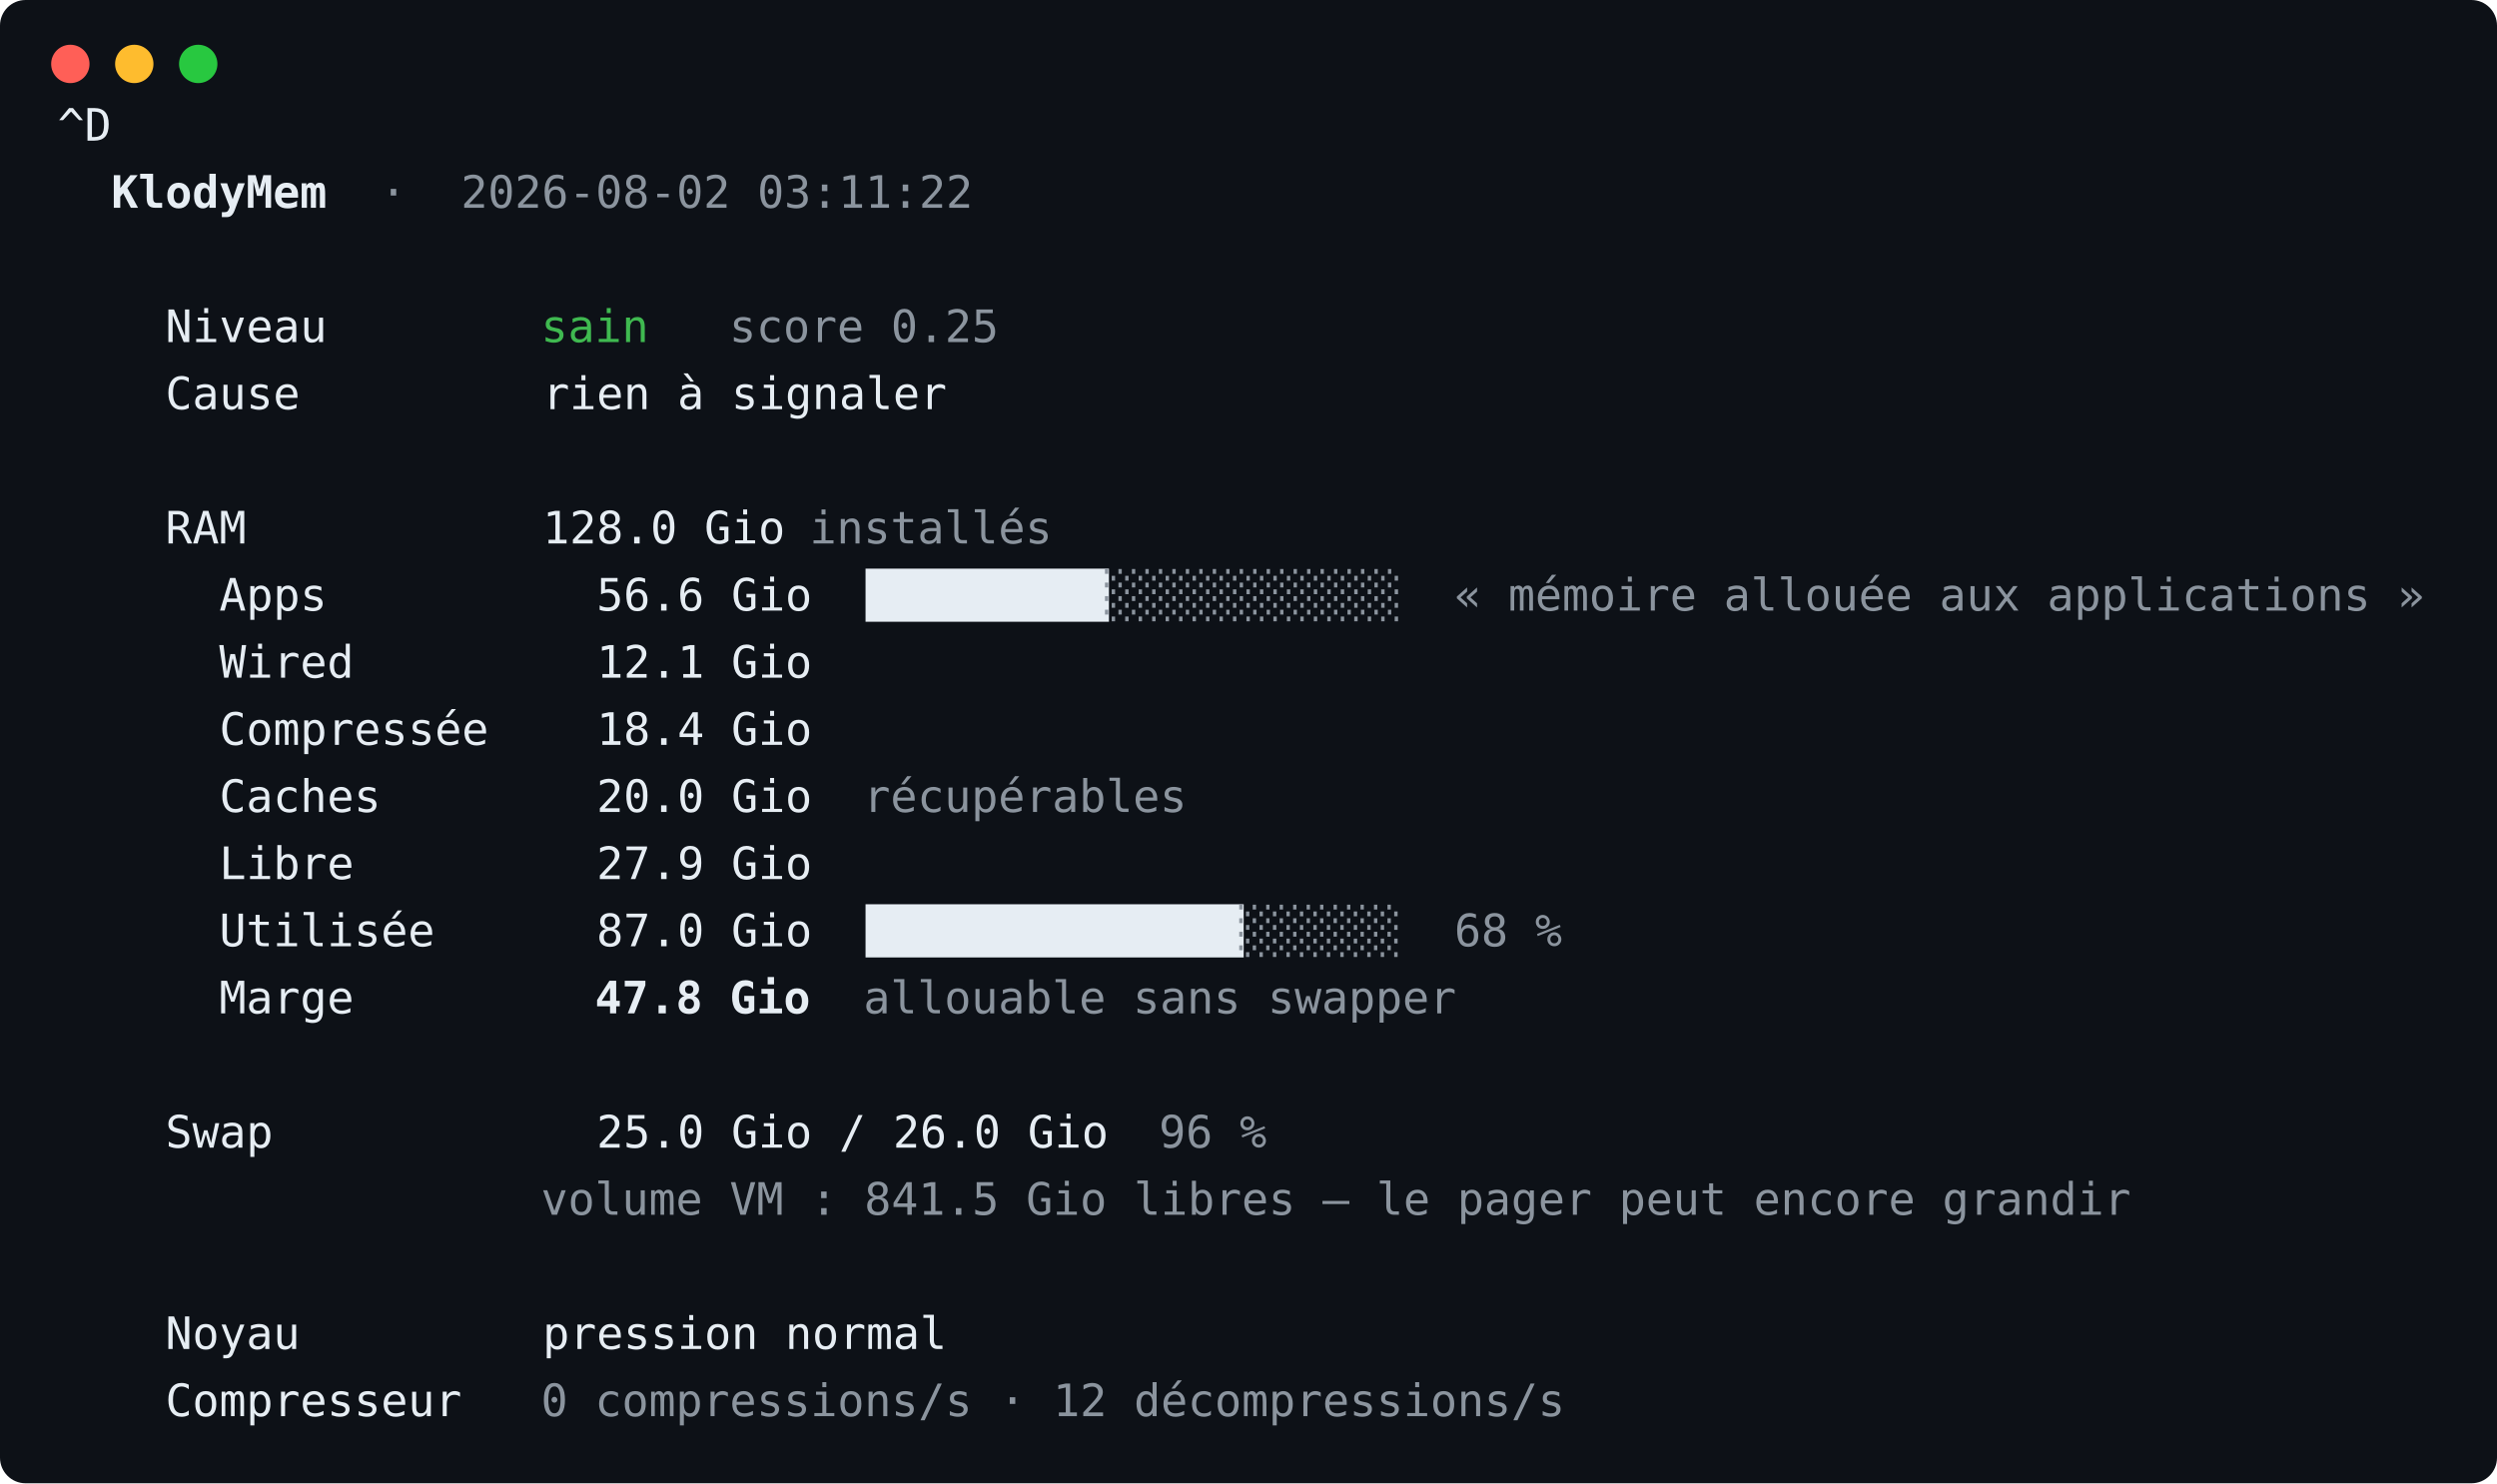
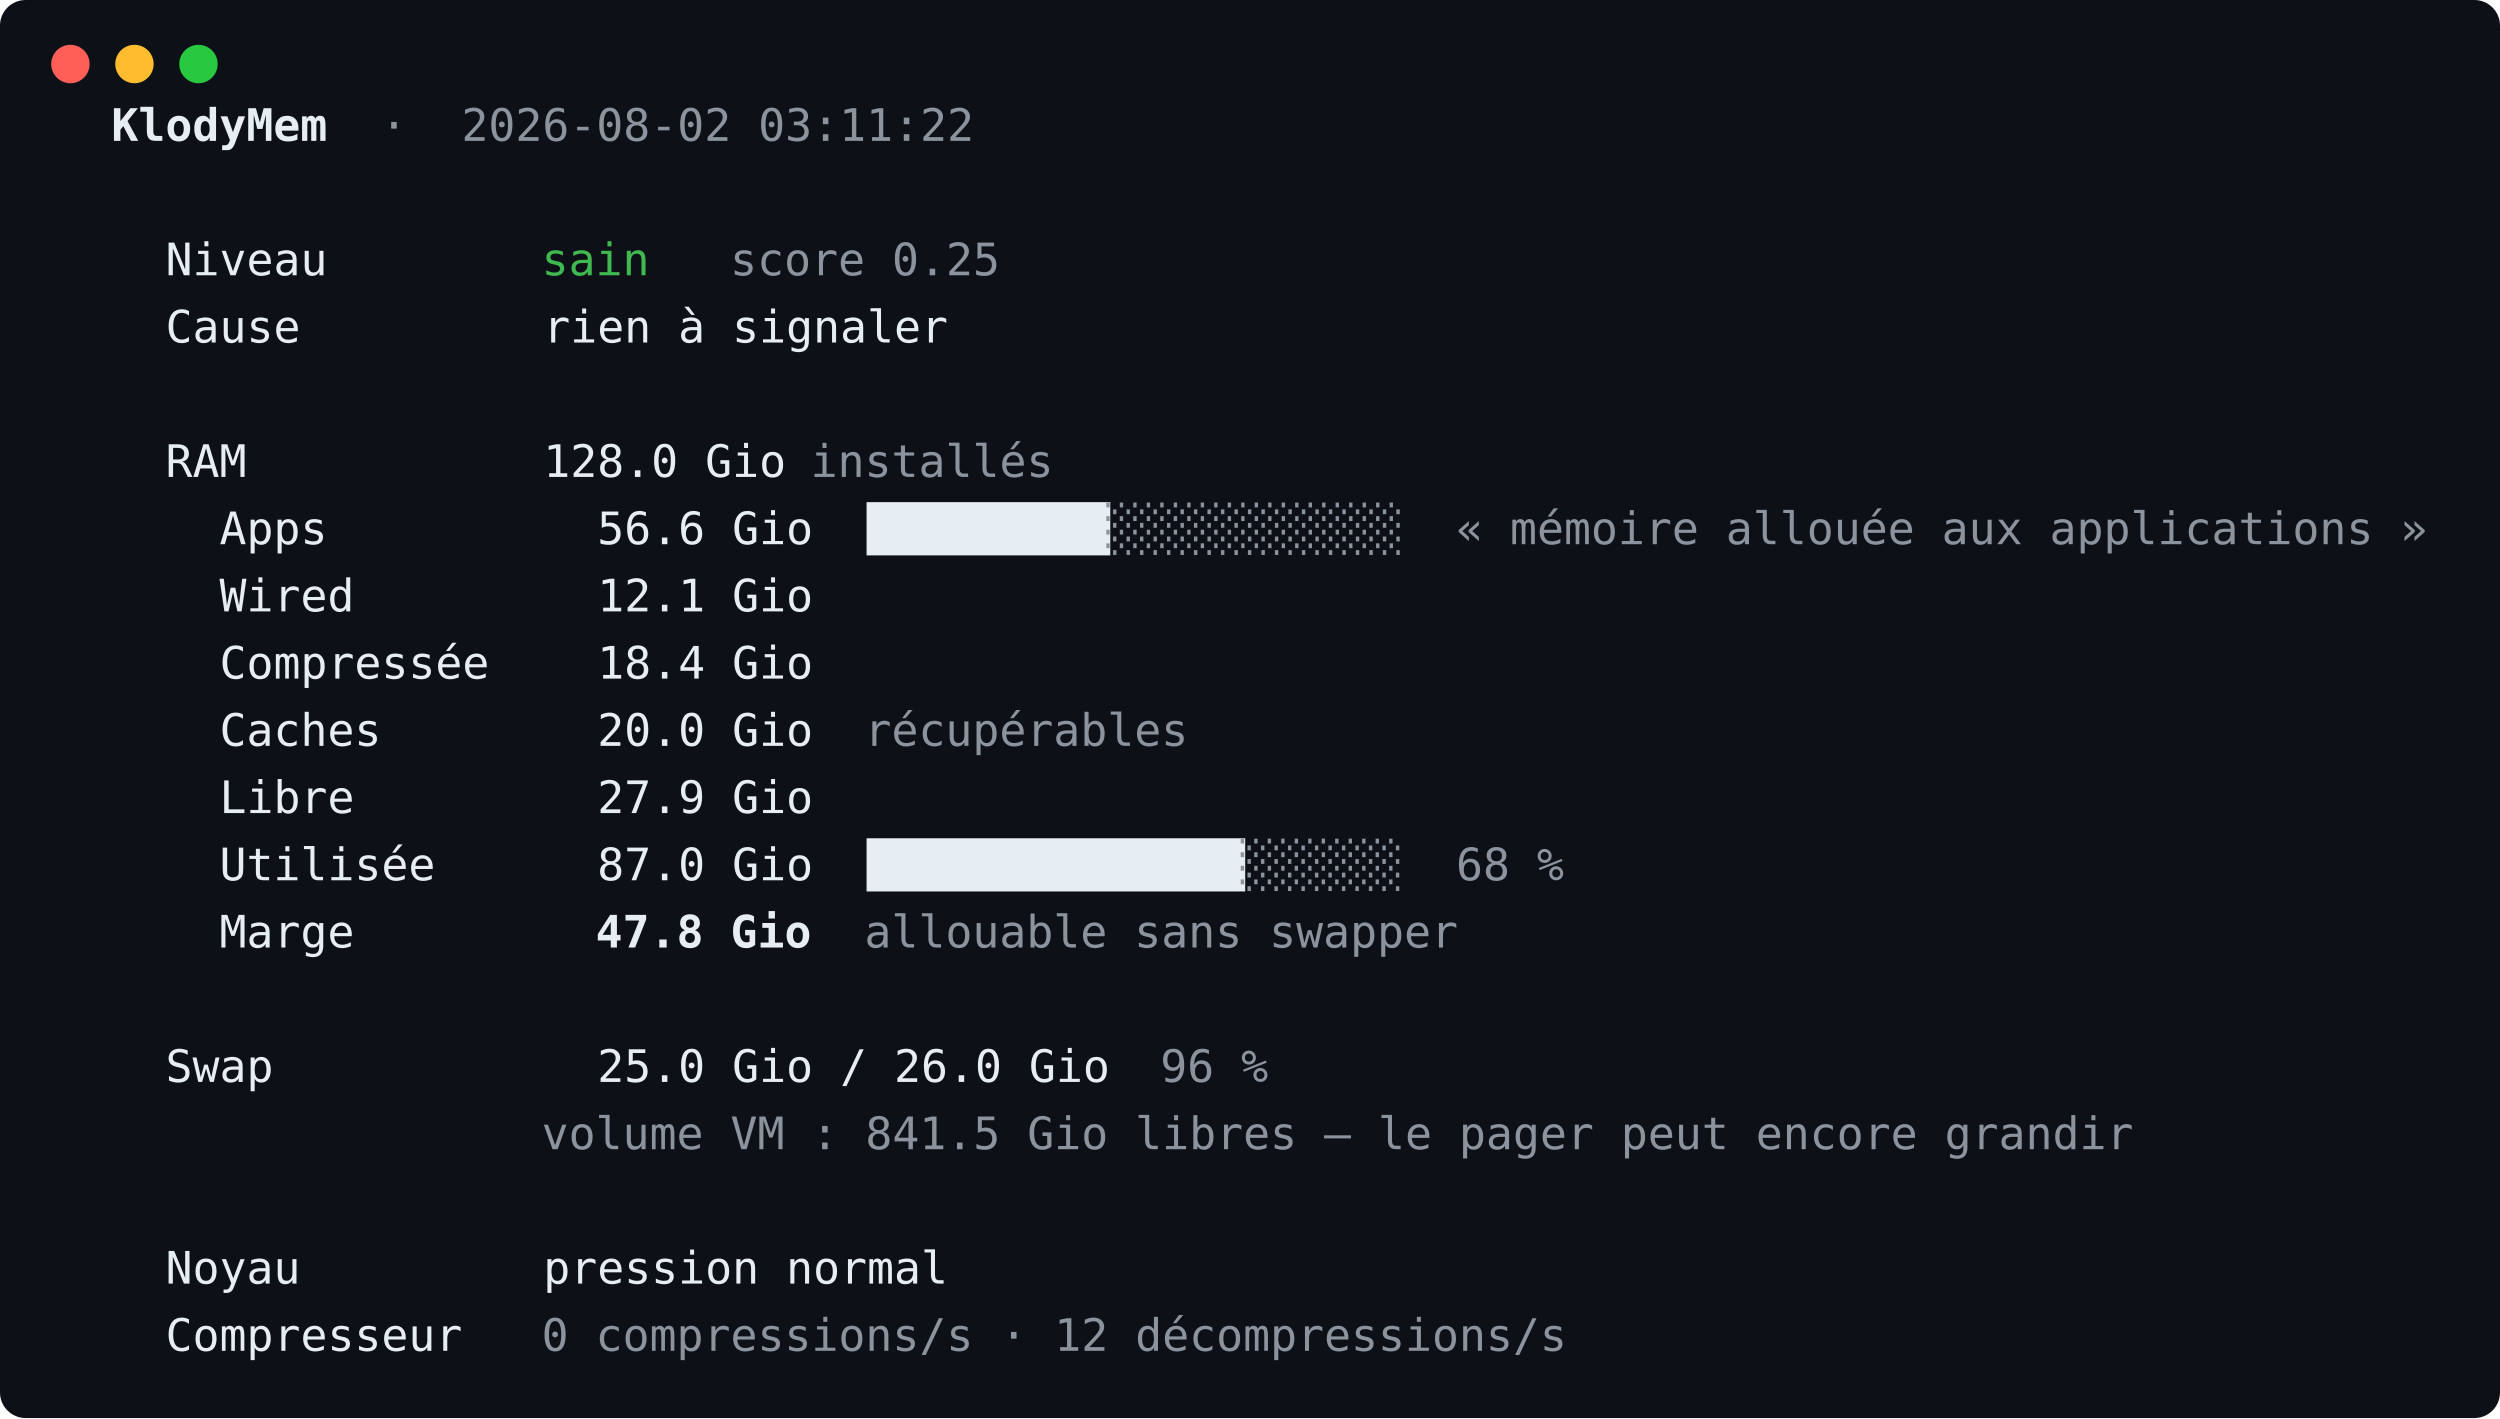
- <svg xmlns="http://www.w3.org/2000/svg" width="781" height="464" viewBox="0 0 781 464" font-family="ui-monospace,SFMono-Regular,Menlo,monospace" font-size="14">
+ <svg xmlns="http://www.w3.org/2000/svg" width="781" height="443" viewBox="0 0 781 443" font-family="ui-monospace,SFMono-Regular,Menlo,monospace" font-size="14">
  <rect width="100%" height="100%" rx="8" fill="#0d1117" />
  <circle cx="22" cy="20" r="6" fill="#ff5f57" />
  <circle cx="42" cy="20" r="6" fill="#febc2e" />
  <circle cx="62" cy="20" r="6" fill="#28c840" />
  <text y="44" xml:space="preserve">
-     <tspan x="18.0" fill="#e6edf3">^D</tspan>
-   </text>
-   <text y="65" xml:space="preserve">
    <tspan x="18.0" fill="#e6edf3">  </tspan>
    <tspan x="34.8" fill="#e6edf3" font-weight="600">KlodyMem</tspan>
    <tspan x="102.0" fill="#8b949e">  ·  2026-08-02 03:11:22</tspan>
  </text>
-   <text y="86" xml:space="preserve" />
-   <text y="107" xml:space="preserve">
+   <text y="65" xml:space="preserve" />
+   <text y="86" xml:space="preserve">
    <tspan x="18.0" fill="#e6edf3">    Niveau        </tspan>
    <tspan x="169.2" fill="#3fb950">sain</tspan>
    <tspan x="202.8" fill="#8b949e">   score 0.25</tspan>
  </text>
-   <text y="128" xml:space="preserve">
+   <text y="107" xml:space="preserve">
    <tspan x="18.0" fill="#e6edf3">    Cause         rien à signaler</tspan>
  </text>
-   <text y="149" xml:space="preserve" />
-   <text y="170" xml:space="preserve">
+   <text y="128" xml:space="preserve" />
+   <text y="149" xml:space="preserve">
    <tspan x="18.0" fill="#e6edf3">    RAM           128.0 Gio</tspan>
    <tspan x="244.8" fill="#8b949e"> installés</tspan>
  </text>
-   <text y="191" xml:space="preserve">
+   <text y="170" xml:space="preserve">
    <tspan x="18.0" fill="#e6edf3">      Apps          56.6 Gio  █████████</tspan>
    <tspan x="345.6" fill="#8b949e">░░░░░░░░░░░</tspan>
    <tspan x="438.0" fill="#8b949e">  « mémoire allouée aux applications »</tspan>
  </text>
-   <text y="212" xml:space="preserve">
+   <text y="191" xml:space="preserve">
    <tspan x="18.0" fill="#e6edf3">      Wired         12.1 Gio</tspan>
  </text>
-   <text y="233" xml:space="preserve">
+   <text y="212" xml:space="preserve">
    <tspan x="18.0" fill="#e6edf3">      Compressée    18.4 Gio</tspan>
  </text>
-   <text y="254" xml:space="preserve">
+   <text y="233" xml:space="preserve">
    <tspan x="18.0" fill="#e6edf3">      Caches        20.0 Gio</tspan>
    <tspan x="253.2" fill="#8b949e">  récupérables</tspan>
  </text>
-   <text y="275" xml:space="preserve">
+   <text y="254" xml:space="preserve">
    <tspan x="18.0" fill="#e6edf3">      Libre         27.9 Gio</tspan>
  </text>
-   <text y="296" xml:space="preserve">
+   <text y="275" xml:space="preserve">
    <tspan x="18.0" fill="#e6edf3">      Utilisée      87.0 Gio  ██████████████</tspan>
    <tspan x="387.6" fill="#8b949e">░░░░░░</tspan>
    <tspan x="438.0" fill="#8b949e">  68 %</tspan>
  </text>
-   <text y="317" xml:space="preserve">
+   <text y="296" xml:space="preserve">
    <tspan x="18.0" fill="#e6edf3">      Marge       </tspan>
    <tspan x="169.2" fill="#e6edf3" font-weight="600">  47.8 Gio</tspan>
    <tspan x="253.2" fill="#8b949e">  allouable sans swapper</tspan>
  </text>
-   <text y="338" xml:space="preserve" />
-   <text y="359" xml:space="preserve">
+   <text y="317" xml:space="preserve" />
+   <text y="338" xml:space="preserve">
    <tspan x="18.0" fill="#e6edf3">    Swap            25.0 Gio / 26.0 Gio</tspan>
    <tspan x="345.6" fill="#8b949e">  96 %</tspan>
  </text>
-   <text y="380" xml:space="preserve">
+   <text y="359" xml:space="preserve">
    <tspan x="18.0" fill="#e6edf3">                  </tspan>
    <tspan x="169.2" fill="#8b949e">volume VM : 841.5 Gio libres — le pager peut encore grandir</tspan>
  </text>
-   <text y="401" xml:space="preserve" />
-   <text y="422" xml:space="preserve">
+   <text y="380" xml:space="preserve" />
+   <text y="401" xml:space="preserve">
    <tspan x="18.0" fill="#e6edf3">    Noyau         pression normal</tspan>
  </text>
-   <text y="443" xml:space="preserve">
+   <text y="422" xml:space="preserve">
    <tspan x="18.0" fill="#e6edf3">    Compresseur   </tspan>
    <tspan x="169.2" fill="#8b949e">0 compressions/s · 12 décompressions/s</tspan>
  </text>
</svg>
